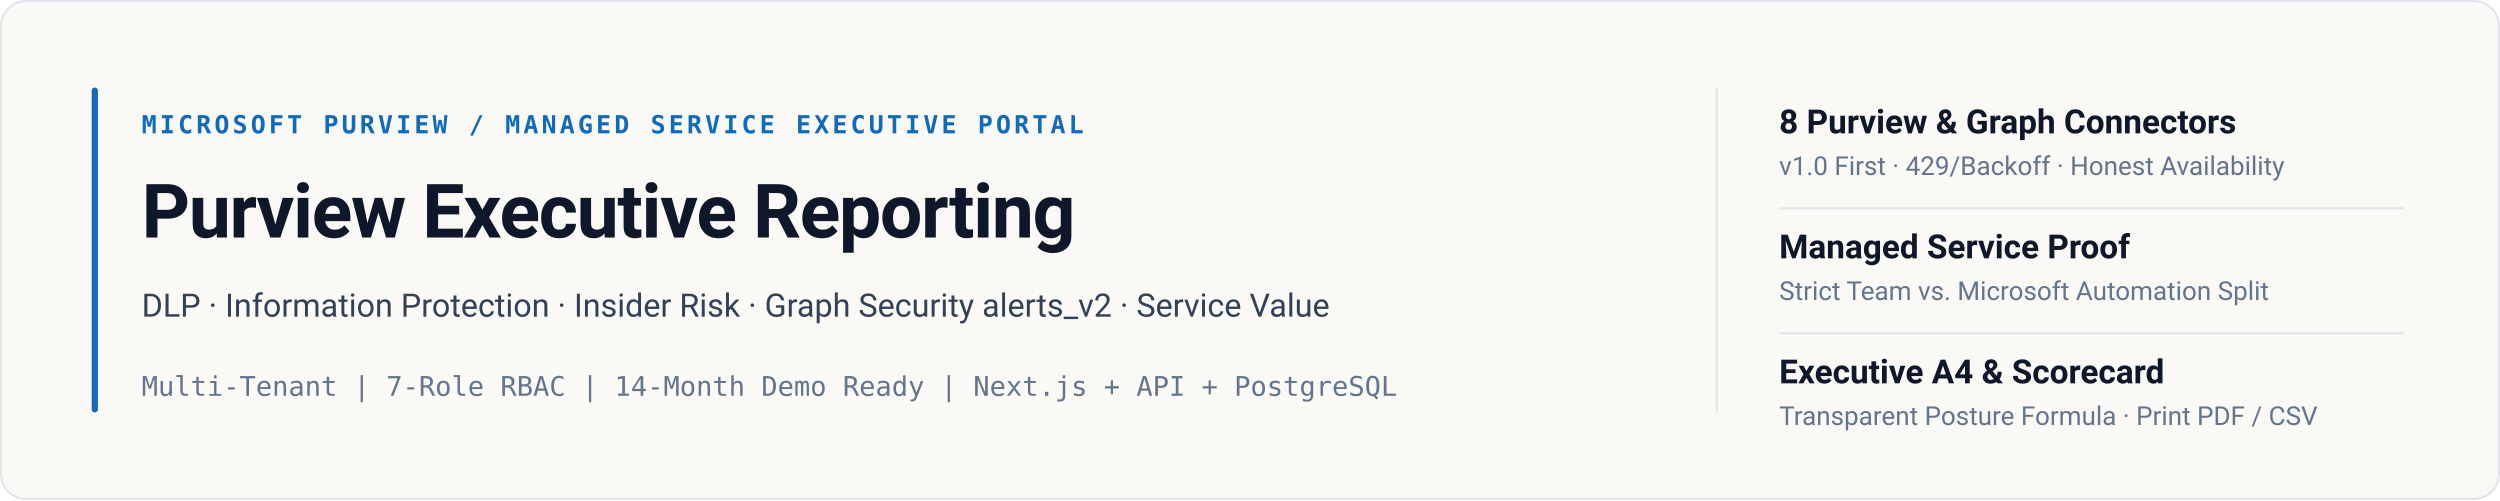
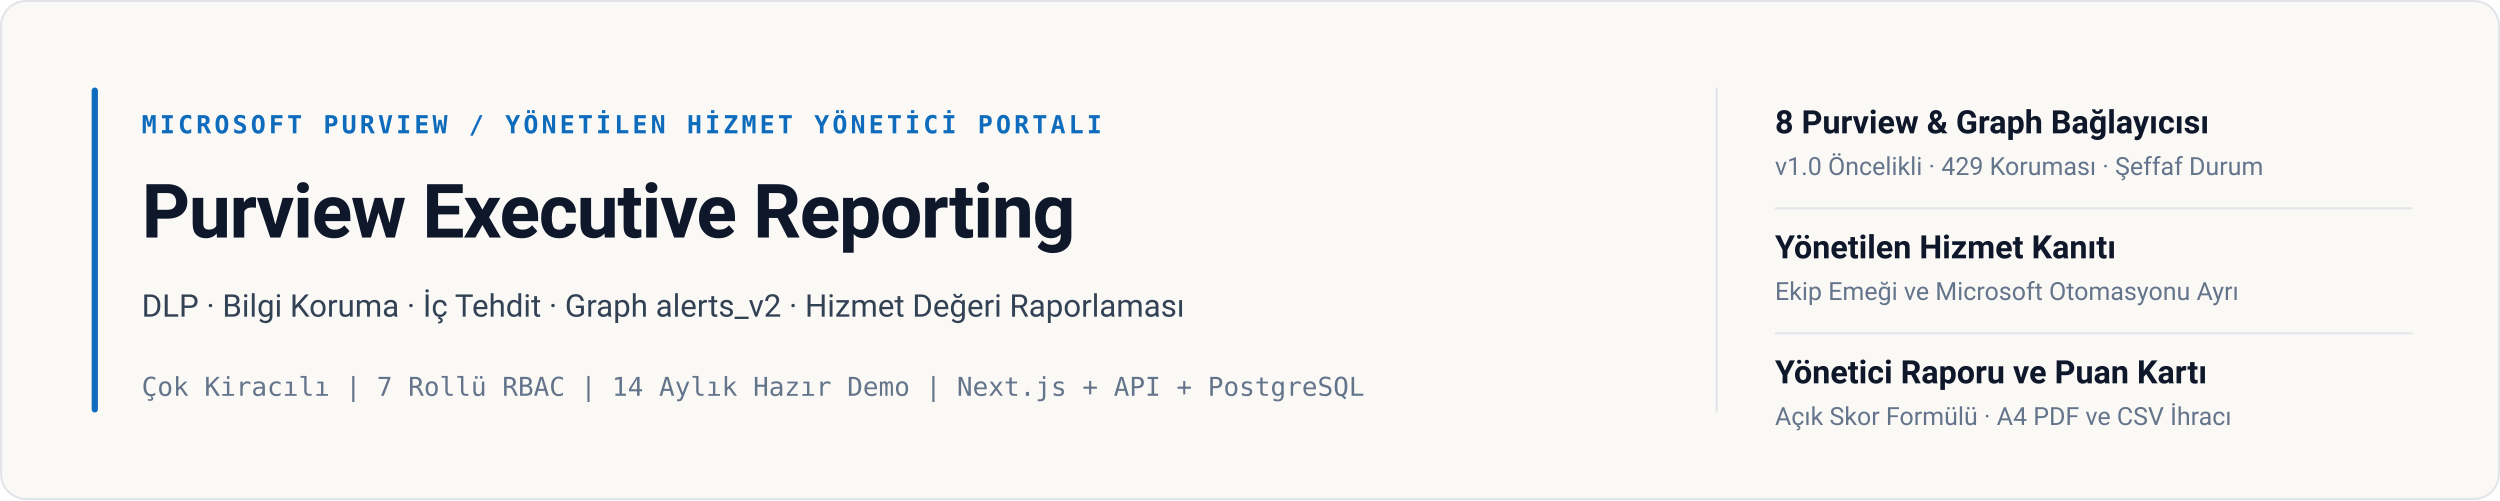
- <svg xmlns="http://www.w3.org/2000/svg" width="1200" height="240" viewBox="0 0 1200 240" role="img" aria-label="Microsoft Purview Managed Service Executive Reporting Portal">
+ <svg xmlns="http://www.w3.org/2000/svg" width="1200" height="240" viewBox="0 0 1200 240" role="img" aria-label="Microsoft Purview Yönetilen Hizmet Yönetici Raporlama Portalı">
  <rect x="0.5" y="0.5" width="1199" height="239" rx="12" fill="#FAF9F6" stroke="#E2E4E9" stroke-width="1" />
  <rect x="44" y="42" width="3" height="156" rx="1.5" fill="#0F6CBD" />
  <text x="68" y="64" fill="#0F6CBD" font-family="ui-monospace, SFMono-Regular, Menlo, Consolas, monospace" font-size="12" font-weight="600" letter-spacing="1.5">
-     MICROSOFT PURVIEW  /  MANAGED SERVICE EXECUTIVE PORTAL
+     MICROSOFT PURVIEW  /  YÖNETİLEN HİZMET YÖNETİCİ PORTALI
  </text>
  <text x="68" y="114" fill="#0F172A" font-family="system-ui, -apple-system, 'Segoe UI', Roboto, Helvetica, Arial, sans-serif" font-size="36" font-weight="600" letter-spacing="-0.6">
    Purview Executive Reporting
  </text>
-   <text x="68" y="152" fill="#334155" font-family="system-ui, -apple-system, 'Segoe UI', Roboto, Helvetica, Arial, sans-serif" font-size="15.5" font-weight="400">
-     DLP · Information Protection · Insider Risk · Graph Security alerts_v2 · Service Value
+   <text x="68" y="152" fill="#334155" font-family="system-ui, -apple-system, 'Segoe UI', Roboto, Helvetica, Arial, sans-serif" font-size="15" font-weight="400">
+     DLP · Bilgi Koruma · İç Tehdit · Graph alerts_v2 · Hizmet Değeri Raporlaması
  </text>
-   <text x="68" y="190" fill="#64748B" font-family="ui-monospace, SFMono-Regular, Menlo, Consolas, monospace" font-size="13" font-weight="500">
-     Multi-Tenant   |   7-Role RBAC   |   14-Month Demo Ready   |   Next.js + API + PostgreSQL
+   <text x="68" y="190" fill="#64748B" font-family="ui-monospace, SFMono-Regular, Menlo, Consolas, monospace" font-size="12.5" font-weight="500">
+     Çok Kiracılı  |  7 Rollü RBAC  |  14 Aylık Hazır Demo  |  Next.js + API + PostgreSQL
  </text>
  <line x1="824" y1="42" x2="824" y2="198" stroke="#E2E4E9" stroke-width="1" />
-   <g transform="translate(854, 46)">
-     <text x="0" y="18" fill="#0F172A" font-family="system-ui, -apple-system, 'Segoe UI', Roboto, Helvetica, Arial, sans-serif" font-size="16" font-weight="600">
-       8 Purview &amp; Graph Connectors
+   <g transform="translate(852, 46)">
+     <text x="0" y="18" fill="#0F172A" font-family="system-ui, -apple-system, 'Segoe UI', Roboto, Helvetica, Arial, sans-serif" font-size="15.5" font-weight="600">
+       8 Purview &amp; Graph Bağlayıcısı
    </text>
-     <text x="0" y="38" fill="#64748B" font-family="system-ui, -apple-system, 'Segoe UI', Roboto, Helvetica, Arial, sans-serif" font-size="12.5">
-       v1.0 First · 429/Backoff · Honest Availability
+     <text x="0" y="38" fill="#64748B" font-family="system-ui, -apple-system, 'Segoe UI', Roboto, Helvetica, Arial, sans-serif" font-size="12">
+       v1.0 Öncelikli · 429 Koruması · Şeffaf Durum
    </text>
-     <line x1="0" y1="54" x2="300" y2="54" stroke="#E2E4E9" stroke-width="1" />
-     <text x="0" y="78" fill="#0F172A" font-family="system-ui, -apple-system, 'Segoe UI', Roboto, Helvetica, Arial, sans-serif" font-size="16" font-weight="600">
-       Managed Service Proof
+     <line x1="0" y1="54" x2="306" y2="54" stroke="#E2E4E9" stroke-width="1" />
+     <text x="0" y="78" fill="#0F172A" font-family="system-ui, -apple-system, 'Segoe UI', Roboto, Helvetica, Arial, sans-serif" font-size="15.5" font-weight="600">
+       Yönetilen Hizmet Kanıtı
    </text>
-     <text x="0" y="98" fill="#64748B" font-family="system-ui, -apple-system, 'Segoe UI', Roboto, Helvetica, Arial, sans-serif" font-size="12.5">
-       Strict Team vs. Microsoft Automation Split
+     <text x="0" y="98" fill="#64748B" font-family="system-ui, -apple-system, 'Segoe UI', Roboto, Helvetica, Arial, sans-serif" font-size="12">
+       Ekip Emeği ve Microsoft Otomasyonu Ayrı
    </text>
-     <line x1="0" y1="114" x2="300" y2="114" stroke="#E2E4E9" stroke-width="1" />
-     <text x="0" y="138" fill="#0F172A" font-family="system-ui, -apple-system, 'Segoe UI', Roboto, Helvetica, Arial, sans-serif" font-size="16" font-weight="600">
-       Executive A4 &amp; Scorecard
+     <line x1="0" y1="114" x2="306" y2="114" stroke="#E2E4E9" stroke-width="1" />
+     <text x="0" y="138" fill="#0F172A" font-family="system-ui, -apple-system, 'Segoe UI', Roboto, Helvetica, Arial, sans-serif" font-size="15.5" font-weight="600">
+       Yönetici Raporu ve Puan Kartı
    </text>
-     <text x="0" y="158" fill="#64748B" font-family="system-ui, -apple-system, 'Segoe UI', Roboto, Helvetica, Arial, sans-serif" font-size="12.5">
-       Transparent Posture Formula · Print PDF / CSV
+     <text x="0" y="158" fill="#64748B" font-family="system-ui, -apple-system, 'Segoe UI', Roboto, Helvetica, Arial, sans-serif" font-size="12">
+       Açık Skor Formülü · A4 PDF ve CSV İhracı
    </text>
  </g>
</svg>
